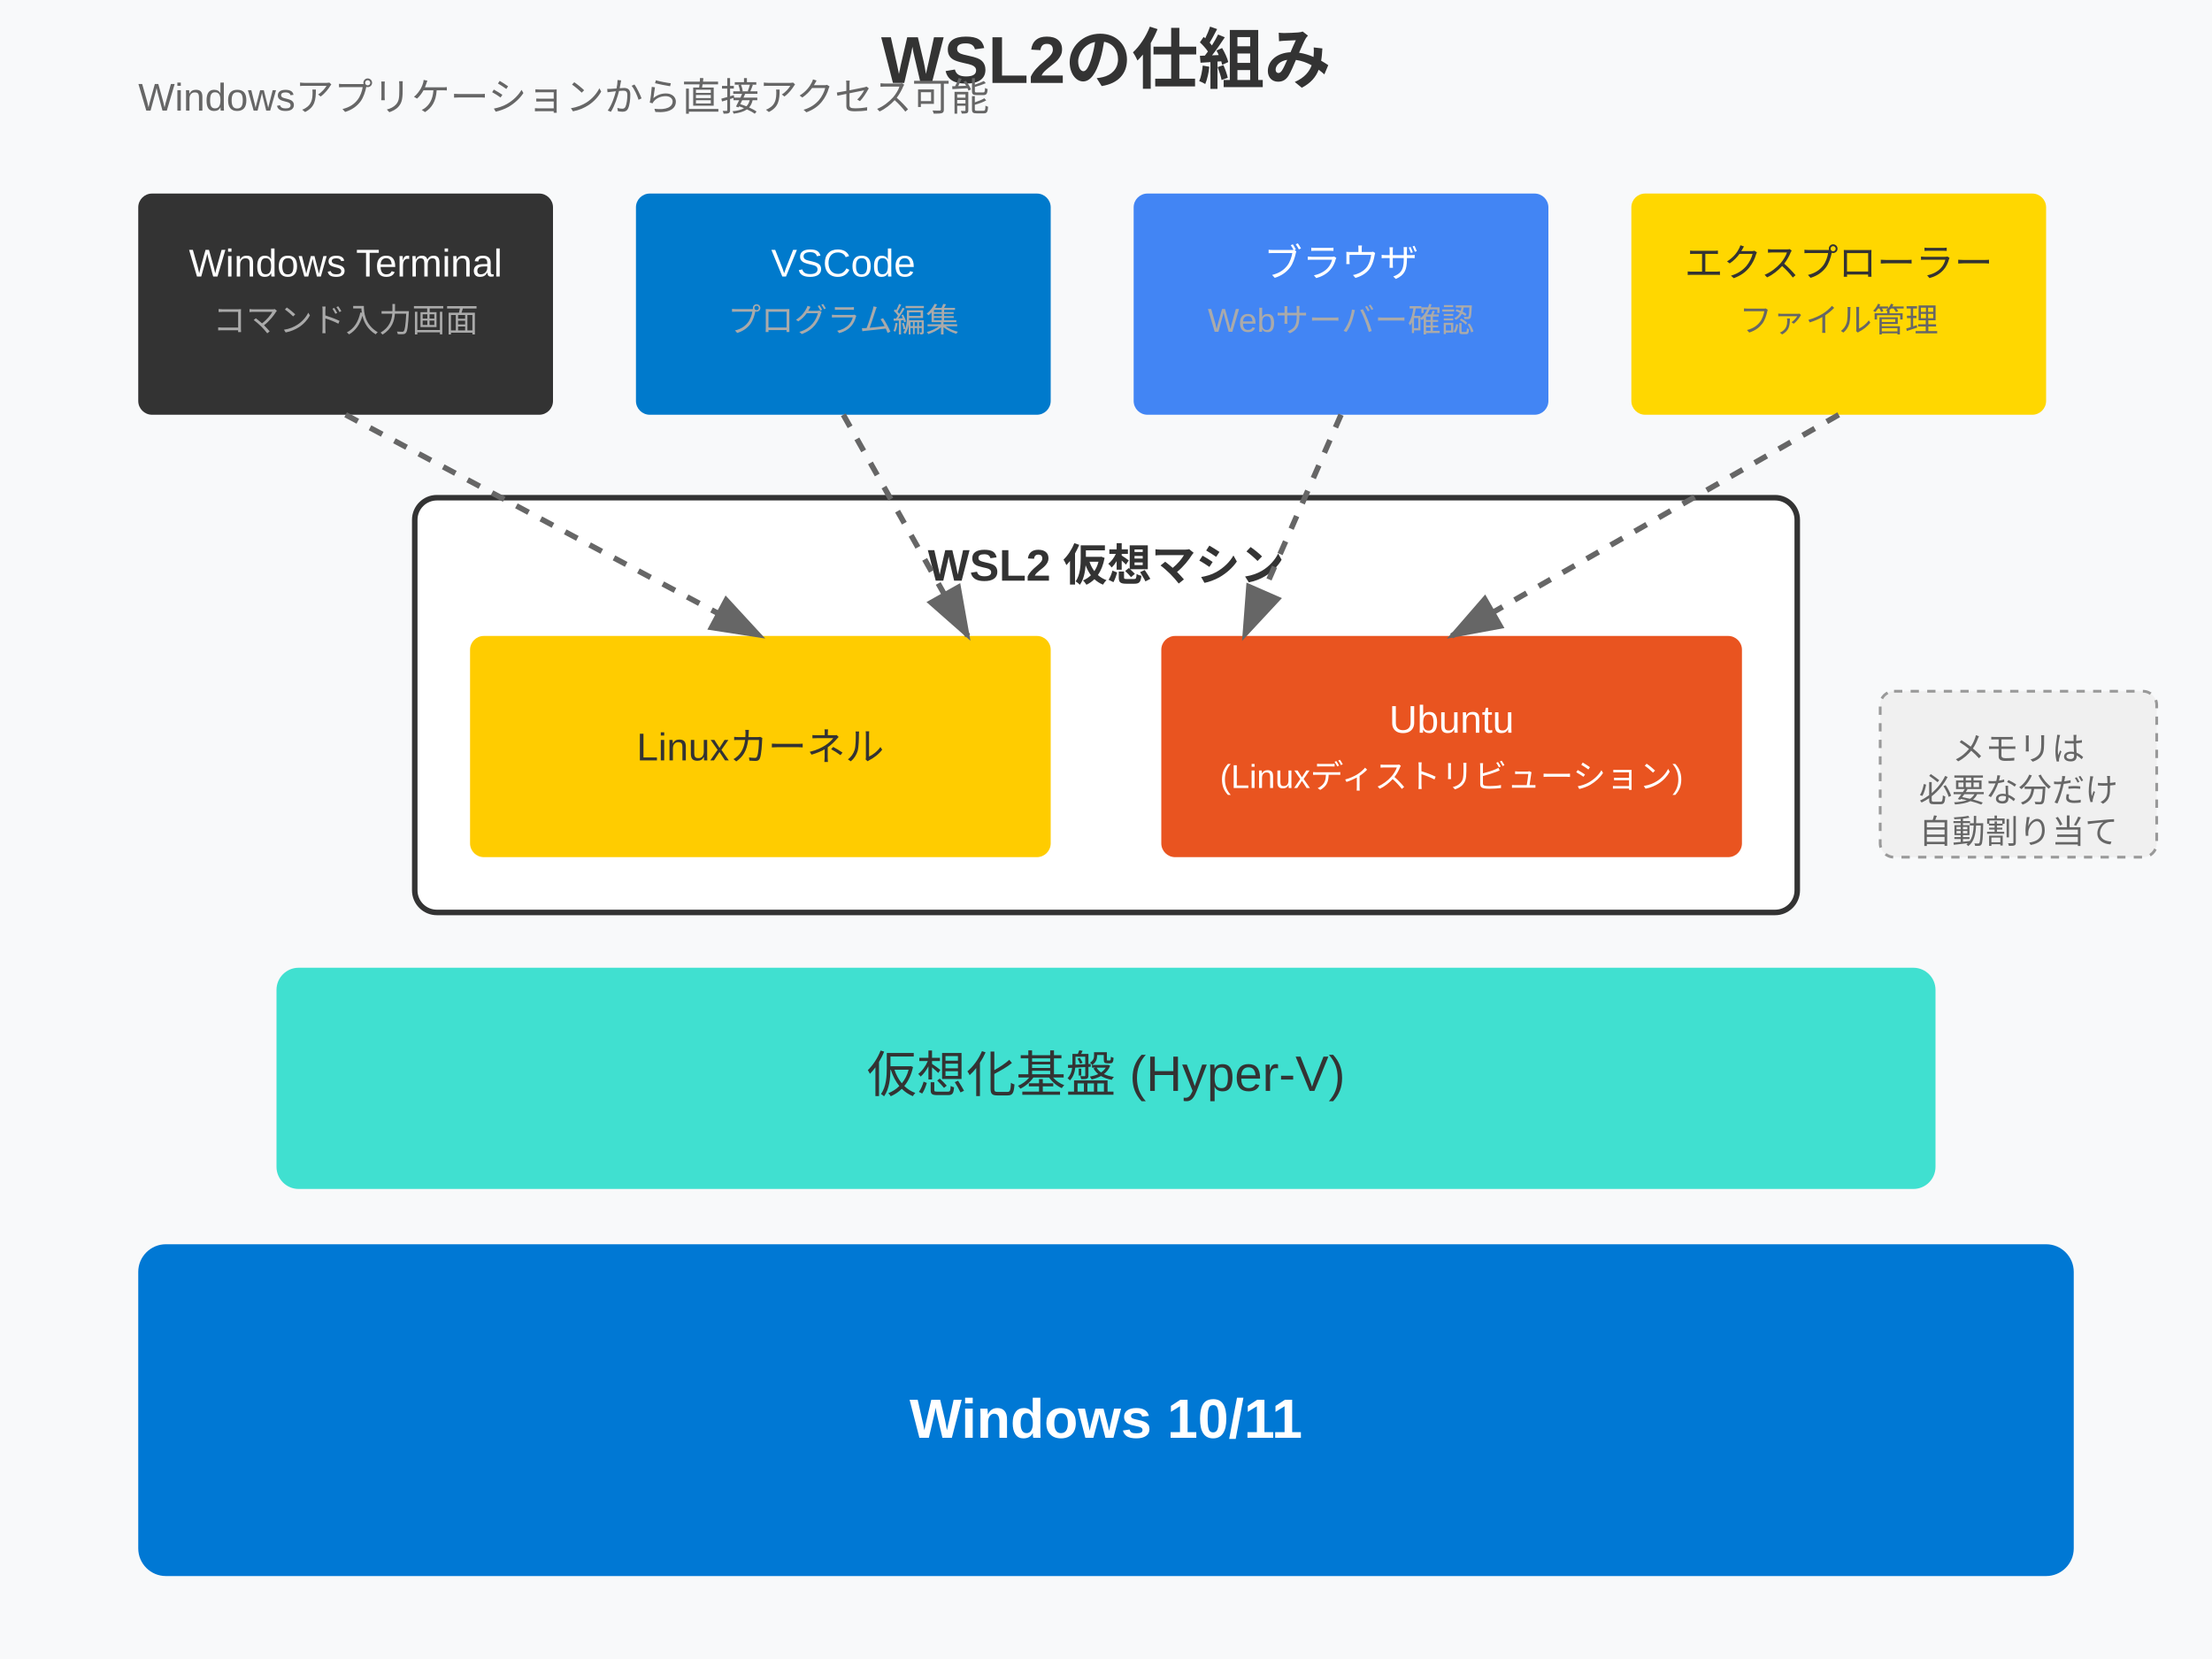
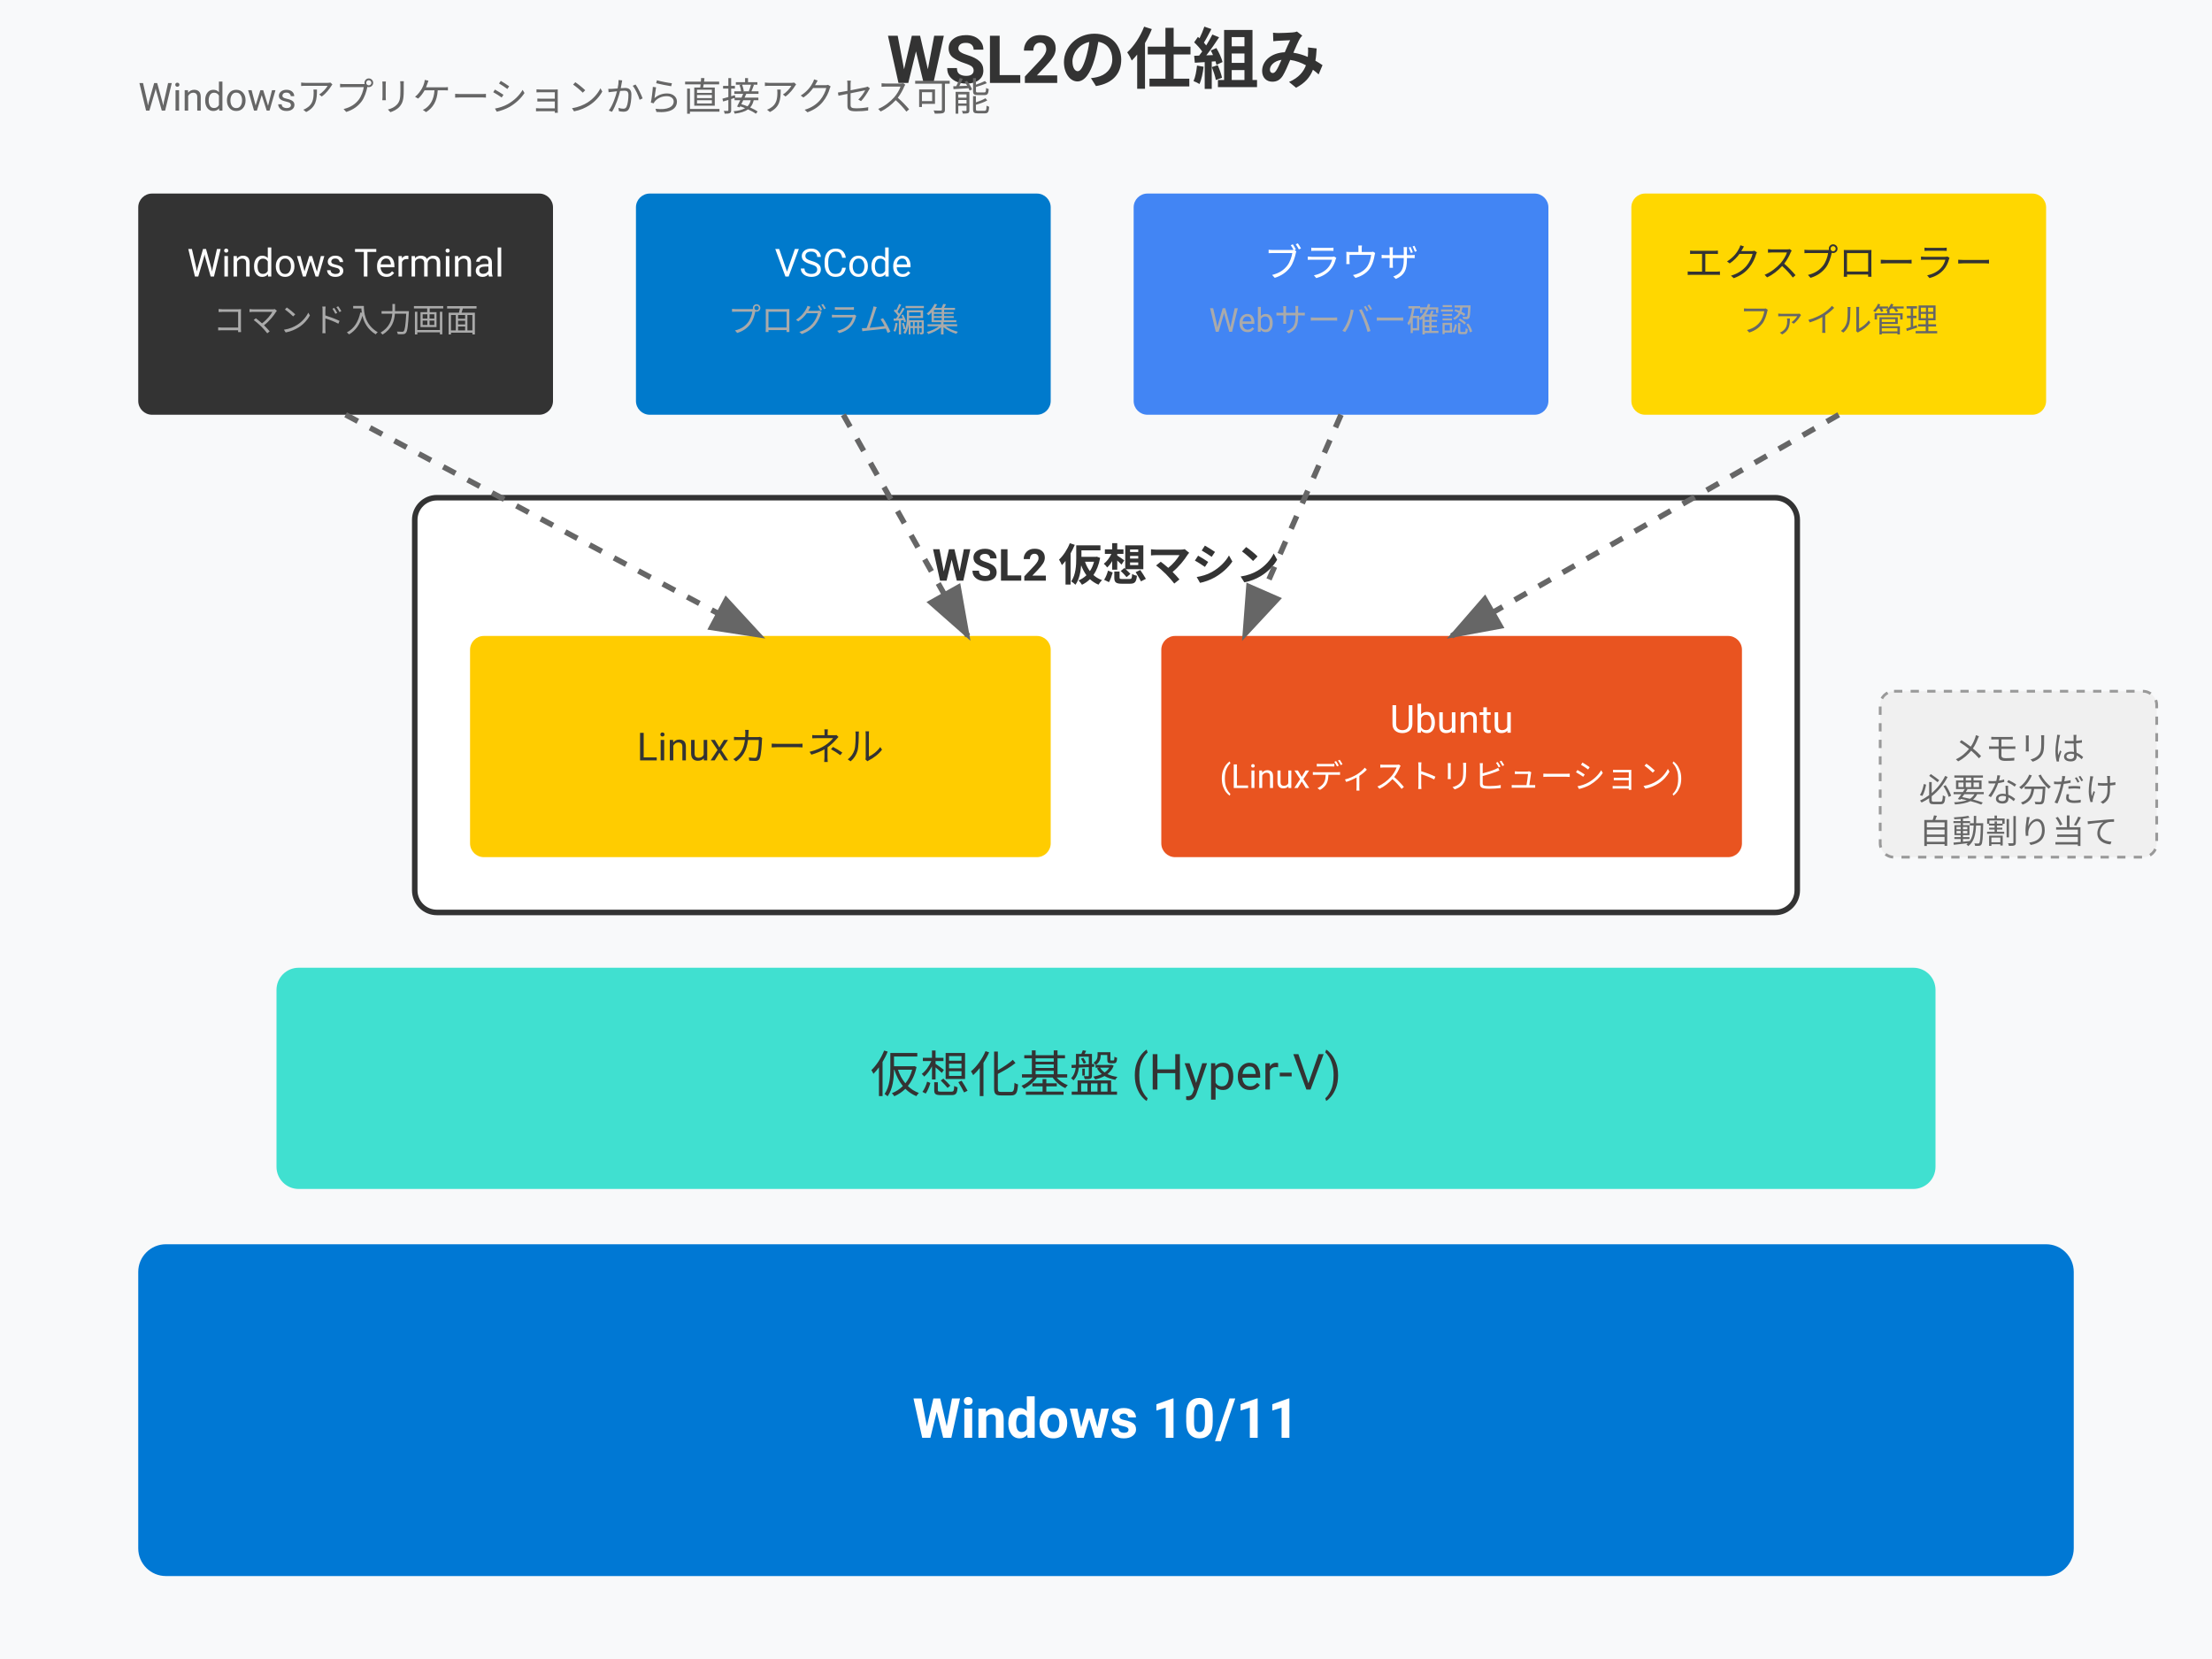
<svg xmlns="http://www.w3.org/2000/svg" viewBox="0 0 800 600">
  <rect width="800" height="600" fill="#f8f9fa" />
-   <text x="400" y="30" font-family="Arial, sans-serif" font-size="24" font-weight="bold" text-anchor="middle" fill="#333">WSL2の仕組み</text>
+   <text x="400" y="30" font-family="-apple-system, BlinkMacSystemFont, 'Segoe UI', Roboto, 'Helvetica Neue', Arial, 'Noto Sans', sans-serif, 'Apple Color Emoji', 'Segoe UI Emoji', 'Segoe UI Symbol', 'Noto Color Emoji'" font-size="24" font-weight="bold" text-anchor="middle" fill="#333">WSL2の仕組み</text>
  <rect x="50" y="450" width="700" height="120" fill="#0078d4" rx="10" />
-   <text x="400" y="520" font-family="Arial, sans-serif" font-size="20" font-weight="bold" text-anchor="middle" fill="white">Windows 10/11</text>
+   <text x="400" y="520" font-family="-apple-system, BlinkMacSystemFont, 'Segoe UI', Roboto, 'Helvetica Neue', Arial, 'Noto Sans', sans-serif, 'Apple Color Emoji', 'Segoe UI Emoji', 'Segoe UI Symbol', 'Noto Color Emoji'" font-size="20" font-weight="bold" text-anchor="middle" fill="white">Windows 10/11</text>
  <rect x="100" y="350" width="600" height="80" fill="#40e0d0" rx="8" />
-   <text x="400" y="395" font-family="Arial, sans-serif" font-size="18" text-anchor="middle" fill="#333">仮想化基盤 (Hyper-V)</text>
+   <text x="400" y="395" font-family="-apple-system, BlinkMacSystemFont, 'Segoe UI', Roboto, 'Helvetica Neue', Arial, 'Noto Sans', sans-serif, 'Apple Color Emoji', 'Segoe UI Emoji', 'Segoe UI Symbol', 'Noto Color Emoji'" font-size="18" text-anchor="middle" fill="#333">仮想化基盤 (Hyper-V)</text>
  <rect x="150" y="180" width="500" height="150" fill="#fff" stroke="#333" stroke-width="2" rx="8" />
-   <text x="400" y="210" font-family="Arial, sans-serif" font-size="16" font-weight="bold" text-anchor="middle" fill="#333">WSL2 仮想マシン</text>
+   <text x="400" y="210" font-family="-apple-system, BlinkMacSystemFont, 'Segoe UI', Roboto, 'Helvetica Neue', Arial, 'Noto Sans', sans-serif, 'Apple Color Emoji', 'Segoe UI Emoji', 'Segoe UI Symbol', 'Noto Color Emoji'" font-size="16" font-weight="bold" text-anchor="middle" fill="#333">WSL2 仮想マシン</text>
  <rect x="170" y="230" width="210" height="80" fill="#ffcc00" rx="5" />
-   <text x="275" y="275" font-family="Arial, sans-serif" font-size="14" text-anchor="middle" fill="#333">Linuxカーネル</text>
+   <text x="275" y="275" font-family="-apple-system, BlinkMacSystemFont, 'Segoe UI', Roboto, 'Helvetica Neue', Arial, 'Noto Sans', sans-serif, 'Apple Color Emoji', 'Segoe UI Emoji', 'Segoe UI Symbol', 'Noto Color Emoji'" font-size="14" text-anchor="middle" fill="#333">Linuxカーネル</text>
  <rect x="420" y="230" width="210" height="80" fill="#e95420" rx="5" />
-   <text x="525" y="265" font-family="Arial, sans-serif" font-size="14" text-anchor="middle" fill="white">Ubuntu</text>
-   <text x="525" y="285" font-family="Arial, sans-serif" font-size="12" text-anchor="middle" fill="white">(Linuxディストリビューション)</text>
+   <text x="525" y="265" font-family="-apple-system, BlinkMacSystemFont, 'Segoe UI', Roboto, 'Helvetica Neue', Arial, 'Noto Sans', sans-serif, 'Apple Color Emoji', 'Segoe UI Emoji', 'Segoe UI Symbol', 'Noto Color Emoji'" font-size="14" text-anchor="middle" fill="white">Ubuntu</text>
+   <text x="525" y="285" font-family="-apple-system, BlinkMacSystemFont, 'Segoe UI', Roboto, 'Helvetica Neue', Arial, 'Noto Sans', sans-serif, 'Apple Color Emoji', 'Segoe UI Emoji', 'Segoe UI Symbol', 'Noto Color Emoji'" font-size="12" text-anchor="middle" fill="white">(Linuxディストリビューション)</text>
  <g id="apps">
    <rect x="50" y="70" width="150" height="80" fill="#333" rx="5" />
-     <text x="125" y="100" font-family="Arial, sans-serif" font-size="14" text-anchor="middle" fill="white">Windows Terminal</text>
-     <text x="125" y="120" font-family="Arial, sans-serif" font-size="12" text-anchor="middle" fill="#aaa">コマンド入力画面</text>
+     <text x="125" y="100" font-family="-apple-system, BlinkMacSystemFont, 'Segoe UI', Roboto, 'Helvetica Neue', Arial, 'Noto Sans', sans-serif, 'Apple Color Emoji', 'Segoe UI Emoji', 'Segoe UI Symbol', 'Noto Color Emoji'" font-size="14" text-anchor="middle" fill="white">Windows Terminal</text>
+     <text x="125" y="120" font-family="-apple-system, BlinkMacSystemFont, 'Segoe UI', Roboto, 'Helvetica Neue', Arial, 'Noto Sans', sans-serif, 'Apple Color Emoji', 'Segoe UI Emoji', 'Segoe UI Symbol', 'Noto Color Emoji'" font-size="12" text-anchor="middle" fill="#aaa">コマンド入力画面</text>
    <rect x="230" y="70" width="150" height="80" fill="#007acc" rx="5" />
-     <text x="305" y="100" font-family="Arial, sans-serif" font-size="14" text-anchor="middle" fill="white">VSCode</text>
-     <text x="305" y="120" font-family="Arial, sans-serif" font-size="12" text-anchor="middle" fill="#aaa">プログラム編集</text>
+     <text x="305" y="100" font-family="-apple-system, BlinkMacSystemFont, 'Segoe UI', Roboto, 'Helvetica Neue', Arial, 'Noto Sans', sans-serif, 'Apple Color Emoji', 'Segoe UI Emoji', 'Segoe UI Symbol', 'Noto Color Emoji'" font-size="14" text-anchor="middle" fill="white">VSCode</text>
+     <text x="305" y="120" font-family="-apple-system, BlinkMacSystemFont, 'Segoe UI', Roboto, 'Helvetica Neue', Arial, 'Noto Sans', sans-serif, 'Apple Color Emoji', 'Segoe UI Emoji', 'Segoe UI Symbol', 'Noto Color Emoji'" font-size="12" text-anchor="middle" fill="#aaa">プログラム編集</text>
    <rect x="410" y="70" width="150" height="80" fill="#4285f4" rx="5" />
-     <text x="485" y="100" font-family="Arial, sans-serif" font-size="14" text-anchor="middle" fill="white">ブラウザ</text>
-     <text x="485" y="120" font-family="Arial, sans-serif" font-size="12" text-anchor="middle" fill="#aaa">Webサーバー確認</text>
+     <text x="485" y="100" font-family="-apple-system, BlinkMacSystemFont, 'Segoe UI', Roboto, 'Helvetica Neue', Arial, 'Noto Sans', sans-serif, 'Apple Color Emoji', 'Segoe UI Emoji', 'Segoe UI Symbol', 'Noto Color Emoji'" font-size="14" text-anchor="middle" fill="white">ブラウザ</text>
+     <text x="485" y="120" font-family="-apple-system, BlinkMacSystemFont, 'Segoe UI', Roboto, 'Helvetica Neue', Arial, 'Noto Sans', sans-serif, 'Apple Color Emoji', 'Segoe UI Emoji', 'Segoe UI Symbol', 'Noto Color Emoji'" font-size="12" text-anchor="middle" fill="#aaa">Webサーバー確認</text>
    <rect x="590" y="70" width="150" height="80" fill="#ffd700" rx="5" />
-     <text x="665" y="100" font-family="Arial, sans-serif" font-size="14" text-anchor="middle" fill="#333">エクスプローラー</text>
-     <text x="665" y="120" font-family="Arial, sans-serif" font-size="12" text-anchor="middle" fill="#666">ファイル管理</text>
+     <text x="665" y="100" font-family="-apple-system, BlinkMacSystemFont, 'Segoe UI', Roboto, 'Helvetica Neue', Arial, 'Noto Sans', sans-serif, 'Apple Color Emoji', 'Segoe UI Emoji', 'Segoe UI Symbol', 'Noto Color Emoji'" font-size="14" text-anchor="middle" fill="#333">エクスプローラー</text>
+     <text x="665" y="120" font-family="-apple-system, BlinkMacSystemFont, 'Segoe UI', Roboto, 'Helvetica Neue', Arial, 'Noto Sans', sans-serif, 'Apple Color Emoji', 'Segoe UI Emoji', 'Segoe UI Symbol', 'Noto Color Emoji'" font-size="12" text-anchor="middle" fill="#666">ファイル管理</text>
  </g>
  <defs>
    <marker id="arrowhead" markerWidth="10" markerHeight="7" refX="9" refY="3.5" orient="auto">
      <polygon points="0 0, 10 3.5, 0 7" fill="#666" />
    </marker>
  </defs>
  <line x1="125" y1="150" x2="275" y2="230" stroke="#666" stroke-width="2" marker-end="url(#arrowhead)" stroke-dasharray="5,5" />
  <line x1="305" y1="150" x2="350" y2="230" stroke="#666" stroke-width="2" marker-end="url(#arrowhead)" stroke-dasharray="5,5" />
  <line x1="485" y1="150" x2="450" y2="230" stroke="#666" stroke-width="2" marker-end="url(#arrowhead)" stroke-dasharray="5,5" />
  <line x1="665" y1="150" x2="525" y2="230" stroke="#666" stroke-width="2" marker-end="url(#arrowhead)" stroke-dasharray="5,5" />
-   <text x="50" y="40" font-family="Arial, sans-serif" font-size="14" fill="#666">Windowsアプリケーションから直接アクセス可能</text>
+   <text x="50" y="40" font-family="-apple-system, BlinkMacSystemFont, 'Segoe UI', Roboto, 'Helvetica Neue', Arial, 'Noto Sans', sans-serif, 'Apple Color Emoji', 'Segoe UI Emoji', 'Segoe UI Symbol', 'Noto Color Emoji'" font-size="14" fill="#666">Windowsアプリケーションから直接アクセス可能</text>
  <g transform="translate(680, 250)">
    <rect x="0" y="0" width="100" height="60" fill="#f0f0f0" stroke="#999" stroke-dasharray="3,3" rx="5" />
-     <text x="50" y="25" font-family="Arial, sans-serif" font-size="12" text-anchor="middle" fill="#666">メモリは</text>
-     <text x="50" y="40" font-family="Arial, sans-serif" font-size="12" text-anchor="middle" fill="#666">必要な分だけ</text>
-     <text x="50" y="55" font-family="Arial, sans-serif" font-size="12" text-anchor="middle" fill="#666">自動割り当て</text>
+     <text x="50" y="25" font-family="-apple-system, BlinkMacSystemFont, 'Segoe UI', Roboto, 'Helvetica Neue', Arial, 'Noto Sans', sans-serif, 'Apple Color Emoji', 'Segoe UI Emoji', 'Segoe UI Symbol', 'Noto Color Emoji'" font-size="12" text-anchor="middle" fill="#666">メモリは</text>
+     <text x="50" y="40" font-family="-apple-system, BlinkMacSystemFont, 'Segoe UI', Roboto, 'Helvetica Neue', Arial, 'Noto Sans', sans-serif, 'Apple Color Emoji', 'Segoe UI Emoji', 'Segoe UI Symbol', 'Noto Color Emoji'" font-size="12" text-anchor="middle" fill="#666">必要な分だけ</text>
+     <text x="50" y="55" font-family="-apple-system, BlinkMacSystemFont, 'Segoe UI', Roboto, 'Helvetica Neue', Arial, 'Noto Sans', sans-serif, 'Apple Color Emoji', 'Segoe UI Emoji', 'Segoe UI Symbol', 'Noto Color Emoji'" font-size="12" text-anchor="middle" fill="#666">自動割り当て</text>
  </g>
</svg>
